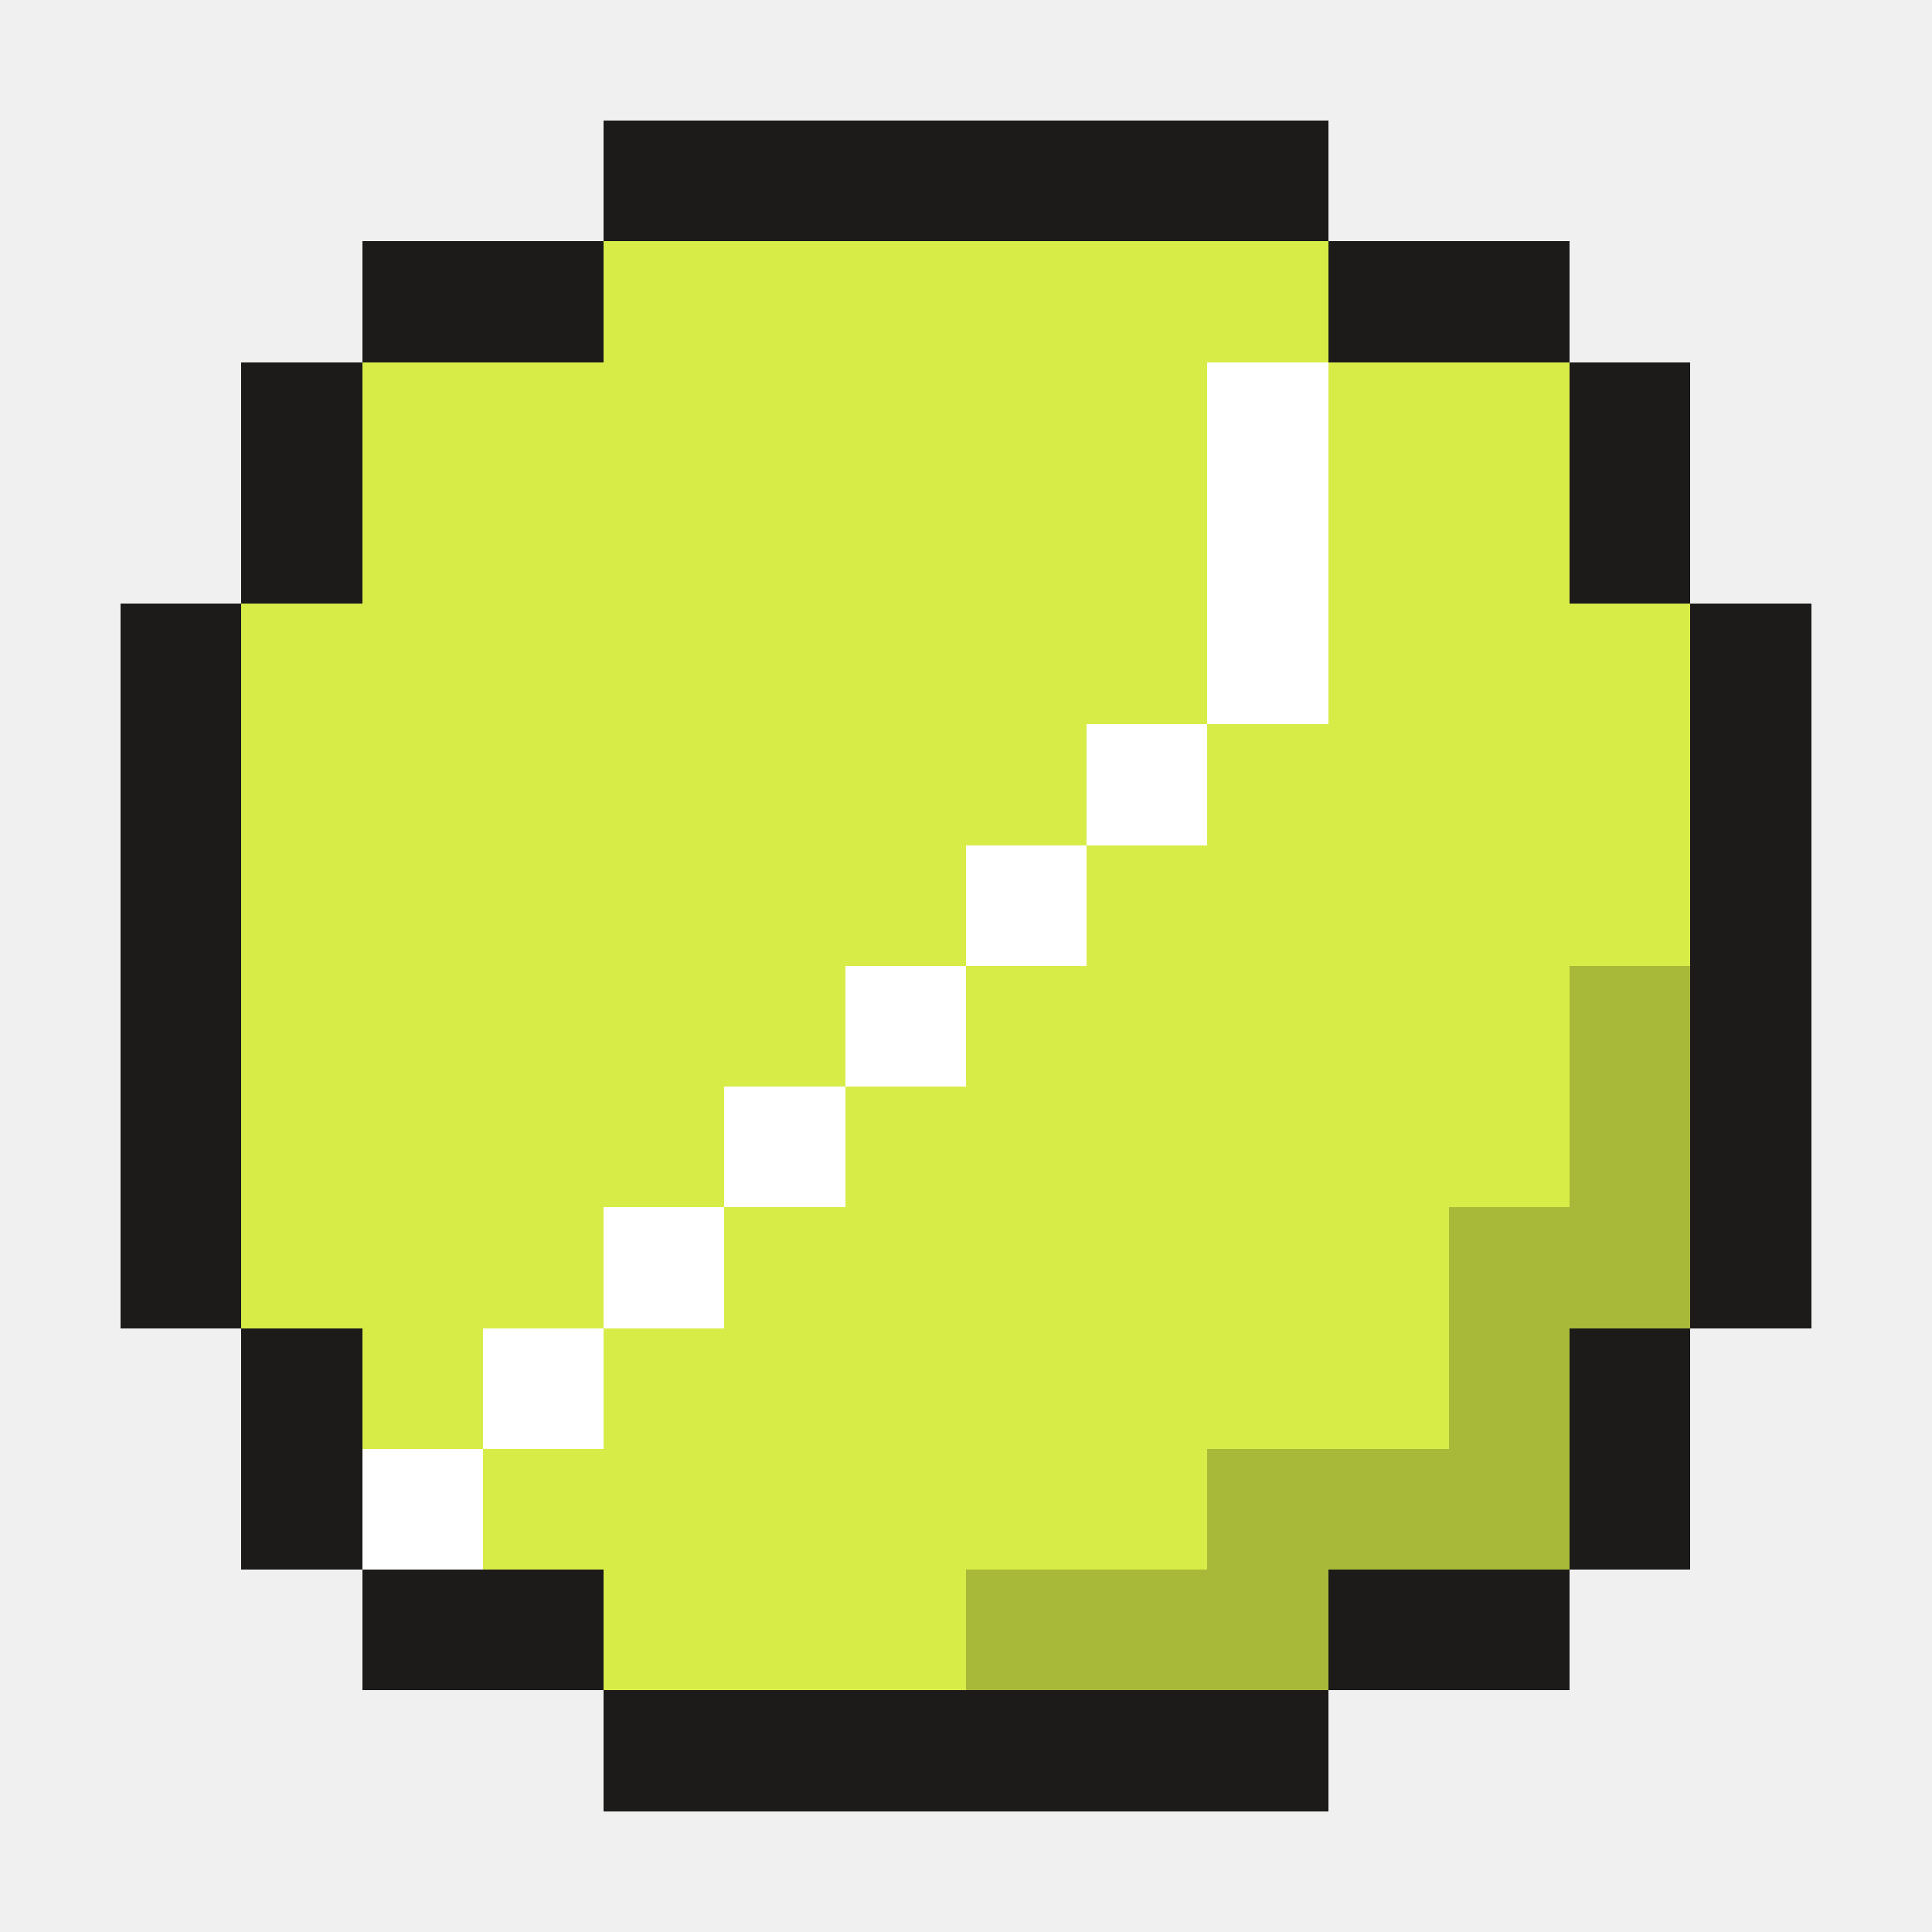
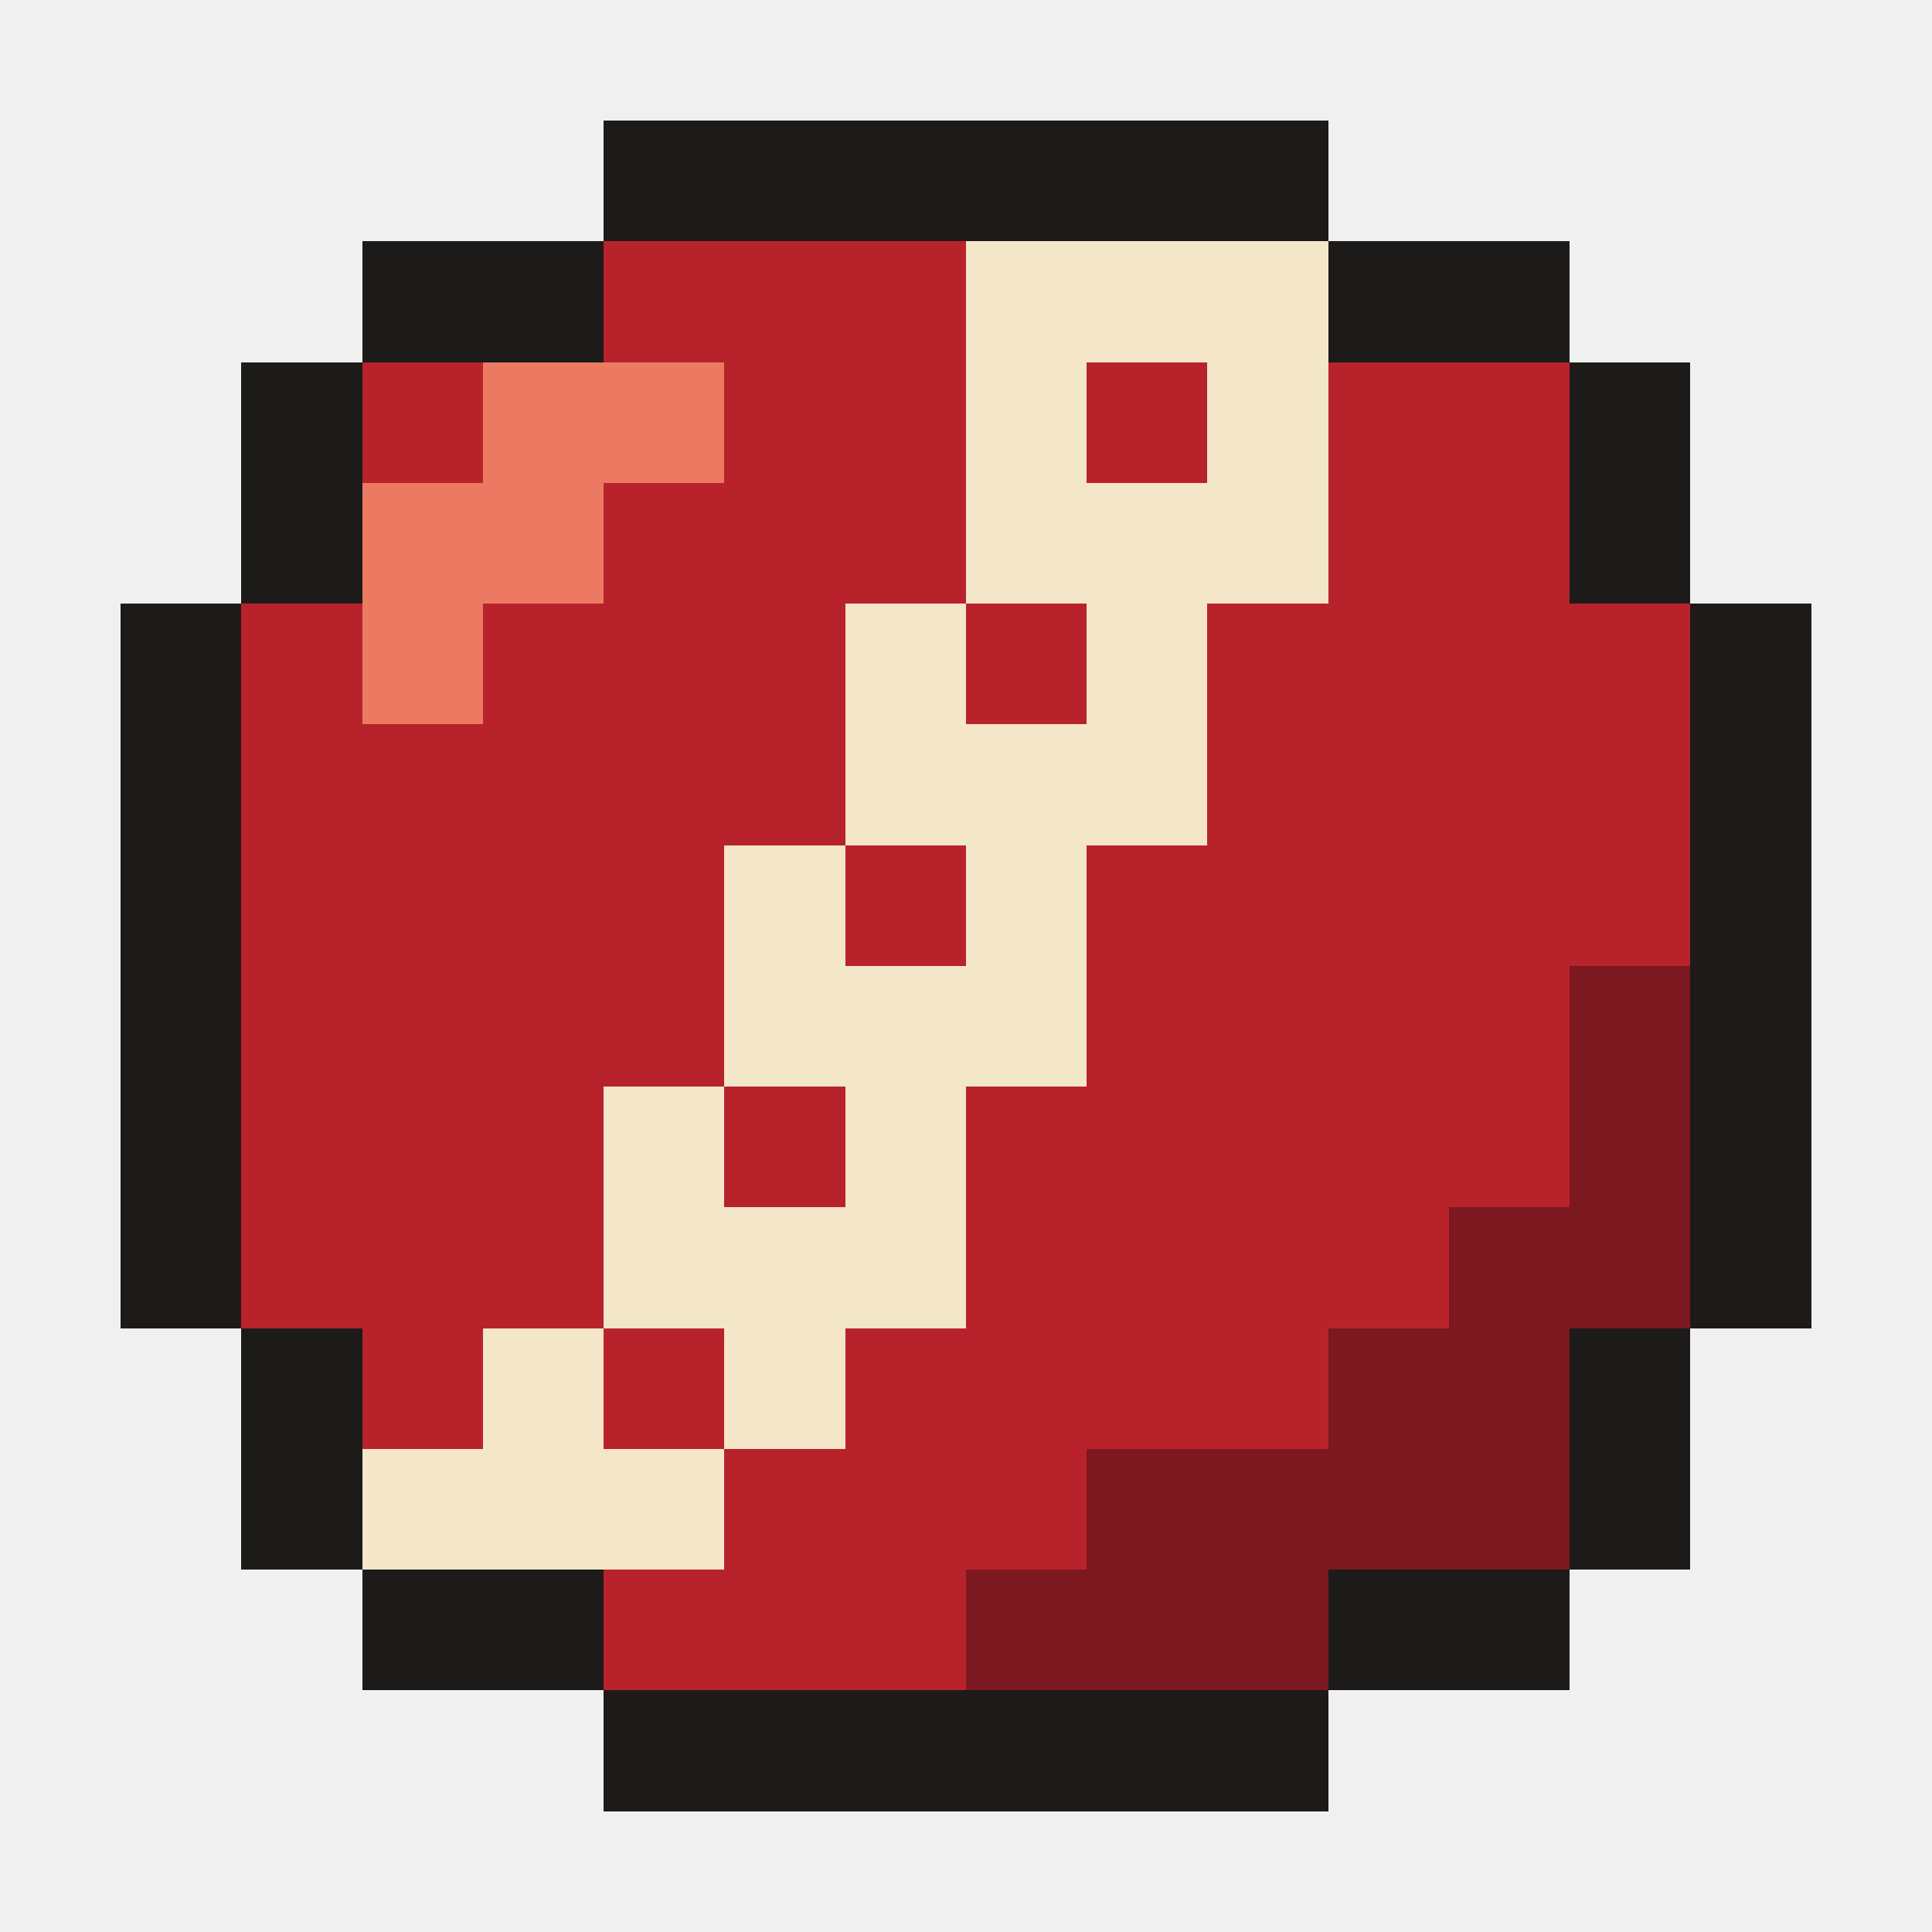
<svg xmlns="http://www.w3.org/2000/svg" viewBox="0 0 16 16" shape-rendering="crispEdges">
  <rect x="5" y="1" width="6" height="1" fill="#1c1b19" />
  <rect x="3" y="2" width="2" height="1" fill="#1c1b19" />
-   <rect x="5" y="2" width="6" height="1" fill="#d8ec48" />
+   <rect x="5" y="2" width="3" height="1" fill="#b8232b" />
+   <rect x="8" y="2" width="3" height="1" fill="#f4e6c8" />
  <rect x="11" y="2" width="2" height="1" fill="#1c1b19" />
  <rect x="2" y="3" width="1" height="1" fill="#1c1b19" />
-   <rect x="3" y="3" width="7" height="1" fill="#d8ec48" />
-   <rect x="10" y="3" width="1" height="1" fill="#ffffff" />
-   <rect x="11" y="3" width="2" height="1" fill="#d8ec48" />
+   <rect x="3" y="3" width="1" height="1" fill="#b8232b" />
+   <rect x="4" y="3" width="2" height="1" fill="#ec7a62" />
+   <rect x="6" y="3" width="2" height="1" fill="#b8232b" />
+   <rect x="8" y="3" width="1" height="1" fill="#f4e6c8" />
+   <rect x="9" y="3" width="1" height="1" fill="#b8232b" />
+   <rect x="10" y="3" width="1" height="1" fill="#f4e6c8" />
+   <rect x="11" y="3" width="2" height="1" fill="#b8232b" />
  <rect x="13" y="3" width="1" height="1" fill="#1c1b19" />
  <rect x="2" y="4" width="1" height="1" fill="#1c1b19" />
-   <rect x="3" y="4" width="7" height="1" fill="#d8ec48" />
-   <rect x="10" y="4" width="1" height="1" fill="#ffffff" />
-   <rect x="11" y="4" width="2" height="1" fill="#d8ec48" />
+   <rect x="3" y="4" width="2" height="1" fill="#ec7a62" />
+   <rect x="5" y="4" width="3" height="1" fill="#b8232b" />
+   <rect x="8" y="4" width="3" height="1" fill="#f4e6c8" />
+   <rect x="11" y="4" width="2" height="1" fill="#b8232b" />
  <rect x="13" y="4" width="1" height="1" fill="#1c1b19" />
  <rect x="1" y="5" width="1" height="1" fill="#1c1b19" />
-   <rect x="2" y="5" width="8" height="1" fill="#d8ec48" />
-   <rect x="10" y="5" width="1" height="1" fill="#ffffff" />
-   <rect x="11" y="5" width="3" height="1" fill="#d8ec48" />
+   <rect x="2" y="5" width="1" height="1" fill="#b8232b" />
+   <rect x="3" y="5" width="1" height="1" fill="#ec7a62" />
+   <rect x="4" y="5" width="3" height="1" fill="#b8232b" />
+   <rect x="7" y="5" width="1" height="1" fill="#f4e6c8" />
+   <rect x="8" y="5" width="1" height="1" fill="#b8232b" />
+   <rect x="9" y="5" width="1" height="1" fill="#f4e6c8" />
+   <rect x="10" y="5" width="4" height="1" fill="#b8232b" />
  <rect x="14" y="5" width="1" height="1" fill="#1c1b19" />
  <rect x="1" y="6" width="1" height="1" fill="#1c1b19" />
-   <rect x="2" y="6" width="7" height="1" fill="#d8ec48" />
-   <rect x="9" y="6" width="1" height="1" fill="#ffffff" />
-   <rect x="10" y="6" width="4" height="1" fill="#d8ec48" />
+   <rect x="2" y="6" width="5" height="1" fill="#b8232b" />
+   <rect x="7" y="6" width="3" height="1" fill="#f4e6c8" />
+   <rect x="10" y="6" width="4" height="1" fill="#b8232b" />
  <rect x="14" y="6" width="1" height="1" fill="#1c1b19" />
  <rect x="1" y="7" width="1" height="1" fill="#1c1b19" />
-   <rect x="2" y="7" width="6" height="1" fill="#d8ec48" />
-   <rect x="8" y="7" width="1" height="1" fill="#ffffff" />
-   <rect x="9" y="7" width="5" height="1" fill="#d8ec48" />
+   <rect x="2" y="7" width="4" height="1" fill="#b8232b" />
+   <rect x="6" y="7" width="1" height="1" fill="#f4e6c8" />
+   <rect x="7" y="7" width="1" height="1" fill="#b8232b" />
+   <rect x="8" y="7" width="1" height="1" fill="#f4e6c8" />
+   <rect x="9" y="7" width="5" height="1" fill="#b8232b" />
  <rect x="14" y="7" width="1" height="1" fill="#1c1b19" />
  <rect x="1" y="8" width="1" height="1" fill="#1c1b19" />
-   <rect x="2" y="8" width="5" height="1" fill="#d8ec48" />
-   <rect x="7" y="8" width="1" height="1" fill="#ffffff" />
-   <rect x="8" y="8" width="5" height="1" fill="#d8ec48" />
-   <rect x="13" y="8" width="1" height="1" fill="#a8b838" />
+   <rect x="2" y="8" width="4" height="1" fill="#b8232b" />
+   <rect x="6" y="8" width="3" height="1" fill="#f4e6c8" />
+   <rect x="9" y="8" width="4" height="1" fill="#b8232b" />
+   <rect x="13" y="8" width="1" height="1" fill="#7c1820" />
  <rect x="14" y="8" width="1" height="1" fill="#1c1b19" />
  <rect x="1" y="9" width="1" height="1" fill="#1c1b19" />
-   <rect x="2" y="9" width="4" height="1" fill="#d8ec48" />
-   <rect x="6" y="9" width="1" height="1" fill="#ffffff" />
-   <rect x="7" y="9" width="6" height="1" fill="#d8ec48" />
-   <rect x="13" y="9" width="1" height="1" fill="#a8b838" />
+   <rect x="2" y="9" width="3" height="1" fill="#b8232b" />
+   <rect x="5" y="9" width="1" height="1" fill="#f4e6c8" />
+   <rect x="6" y="9" width="1" height="1" fill="#b8232b" />
+   <rect x="7" y="9" width="1" height="1" fill="#f4e6c8" />
+   <rect x="8" y="9" width="5" height="1" fill="#b8232b" />
+   <rect x="13" y="9" width="1" height="1" fill="#7c1820" />
  <rect x="14" y="9" width="1" height="1" fill="#1c1b19" />
  <rect x="1" y="10" width="1" height="1" fill="#1c1b19" />
-   <rect x="2" y="10" width="3" height="1" fill="#d8ec48" />
-   <rect x="5" y="10" width="1" height="1" fill="#ffffff" />
-   <rect x="6" y="10" width="6" height="1" fill="#d8ec48" />
-   <rect x="12" y="10" width="2" height="1" fill="#a8b838" />
+   <rect x="2" y="10" width="3" height="1" fill="#b8232b" />
+   <rect x="5" y="10" width="3" height="1" fill="#f4e6c8" />
+   <rect x="8" y="10" width="4" height="1" fill="#b8232b" />
+   <rect x="12" y="10" width="2" height="1" fill="#7c1820" />
  <rect x="14" y="10" width="1" height="1" fill="#1c1b19" />
  <rect x="2" y="11" width="1" height="1" fill="#1c1b19" />
-   <rect x="3" y="11" width="1" height="1" fill="#d8ec48" />
-   <rect x="4" y="11" width="1" height="1" fill="#ffffff" />
-   <rect x="5" y="11" width="7" height="1" fill="#d8ec48" />
-   <rect x="12" y="11" width="1" height="1" fill="#a8b838" />
+   <rect x="3" y="11" width="1" height="1" fill="#b8232b" />
+   <rect x="4" y="11" width="1" height="1" fill="#f4e6c8" />
+   <rect x="5" y="11" width="1" height="1" fill="#b8232b" />
+   <rect x="6" y="11" width="1" height="1" fill="#f4e6c8" />
+   <rect x="7" y="11" width="4" height="1" fill="#b8232b" />
+   <rect x="11" y="11" width="2" height="1" fill="#7c1820" />
  <rect x="13" y="11" width="1" height="1" fill="#1c1b19" />
  <rect x="2" y="12" width="1" height="1" fill="#1c1b19" />
-   <rect x="3" y="12" width="1" height="1" fill="#ffffff" />
-   <rect x="4" y="12" width="6" height="1" fill="#d8ec48" />
-   <rect x="10" y="12" width="3" height="1" fill="#a8b838" />
+   <rect x="3" y="12" width="3" height="1" fill="#f4e6c8" />
+   <rect x="6" y="12" width="3" height="1" fill="#b8232b" />
+   <rect x="9" y="12" width="4" height="1" fill="#7c1820" />
  <rect x="13" y="12" width="1" height="1" fill="#1c1b19" />
  <rect x="3" y="13" width="2" height="1" fill="#1c1b19" />
-   <rect x="5" y="13" width="3" height="1" fill="#d8ec48" />
-   <rect x="8" y="13" width="3" height="1" fill="#a8b838" />
+   <rect x="5" y="13" width="3" height="1" fill="#b8232b" />
+   <rect x="8" y="13" width="3" height="1" fill="#7c1820" />
  <rect x="11" y="13" width="2" height="1" fill="#1c1b19" />
  <rect x="5" y="14" width="6" height="1" fill="#1c1b19" />
</svg>
